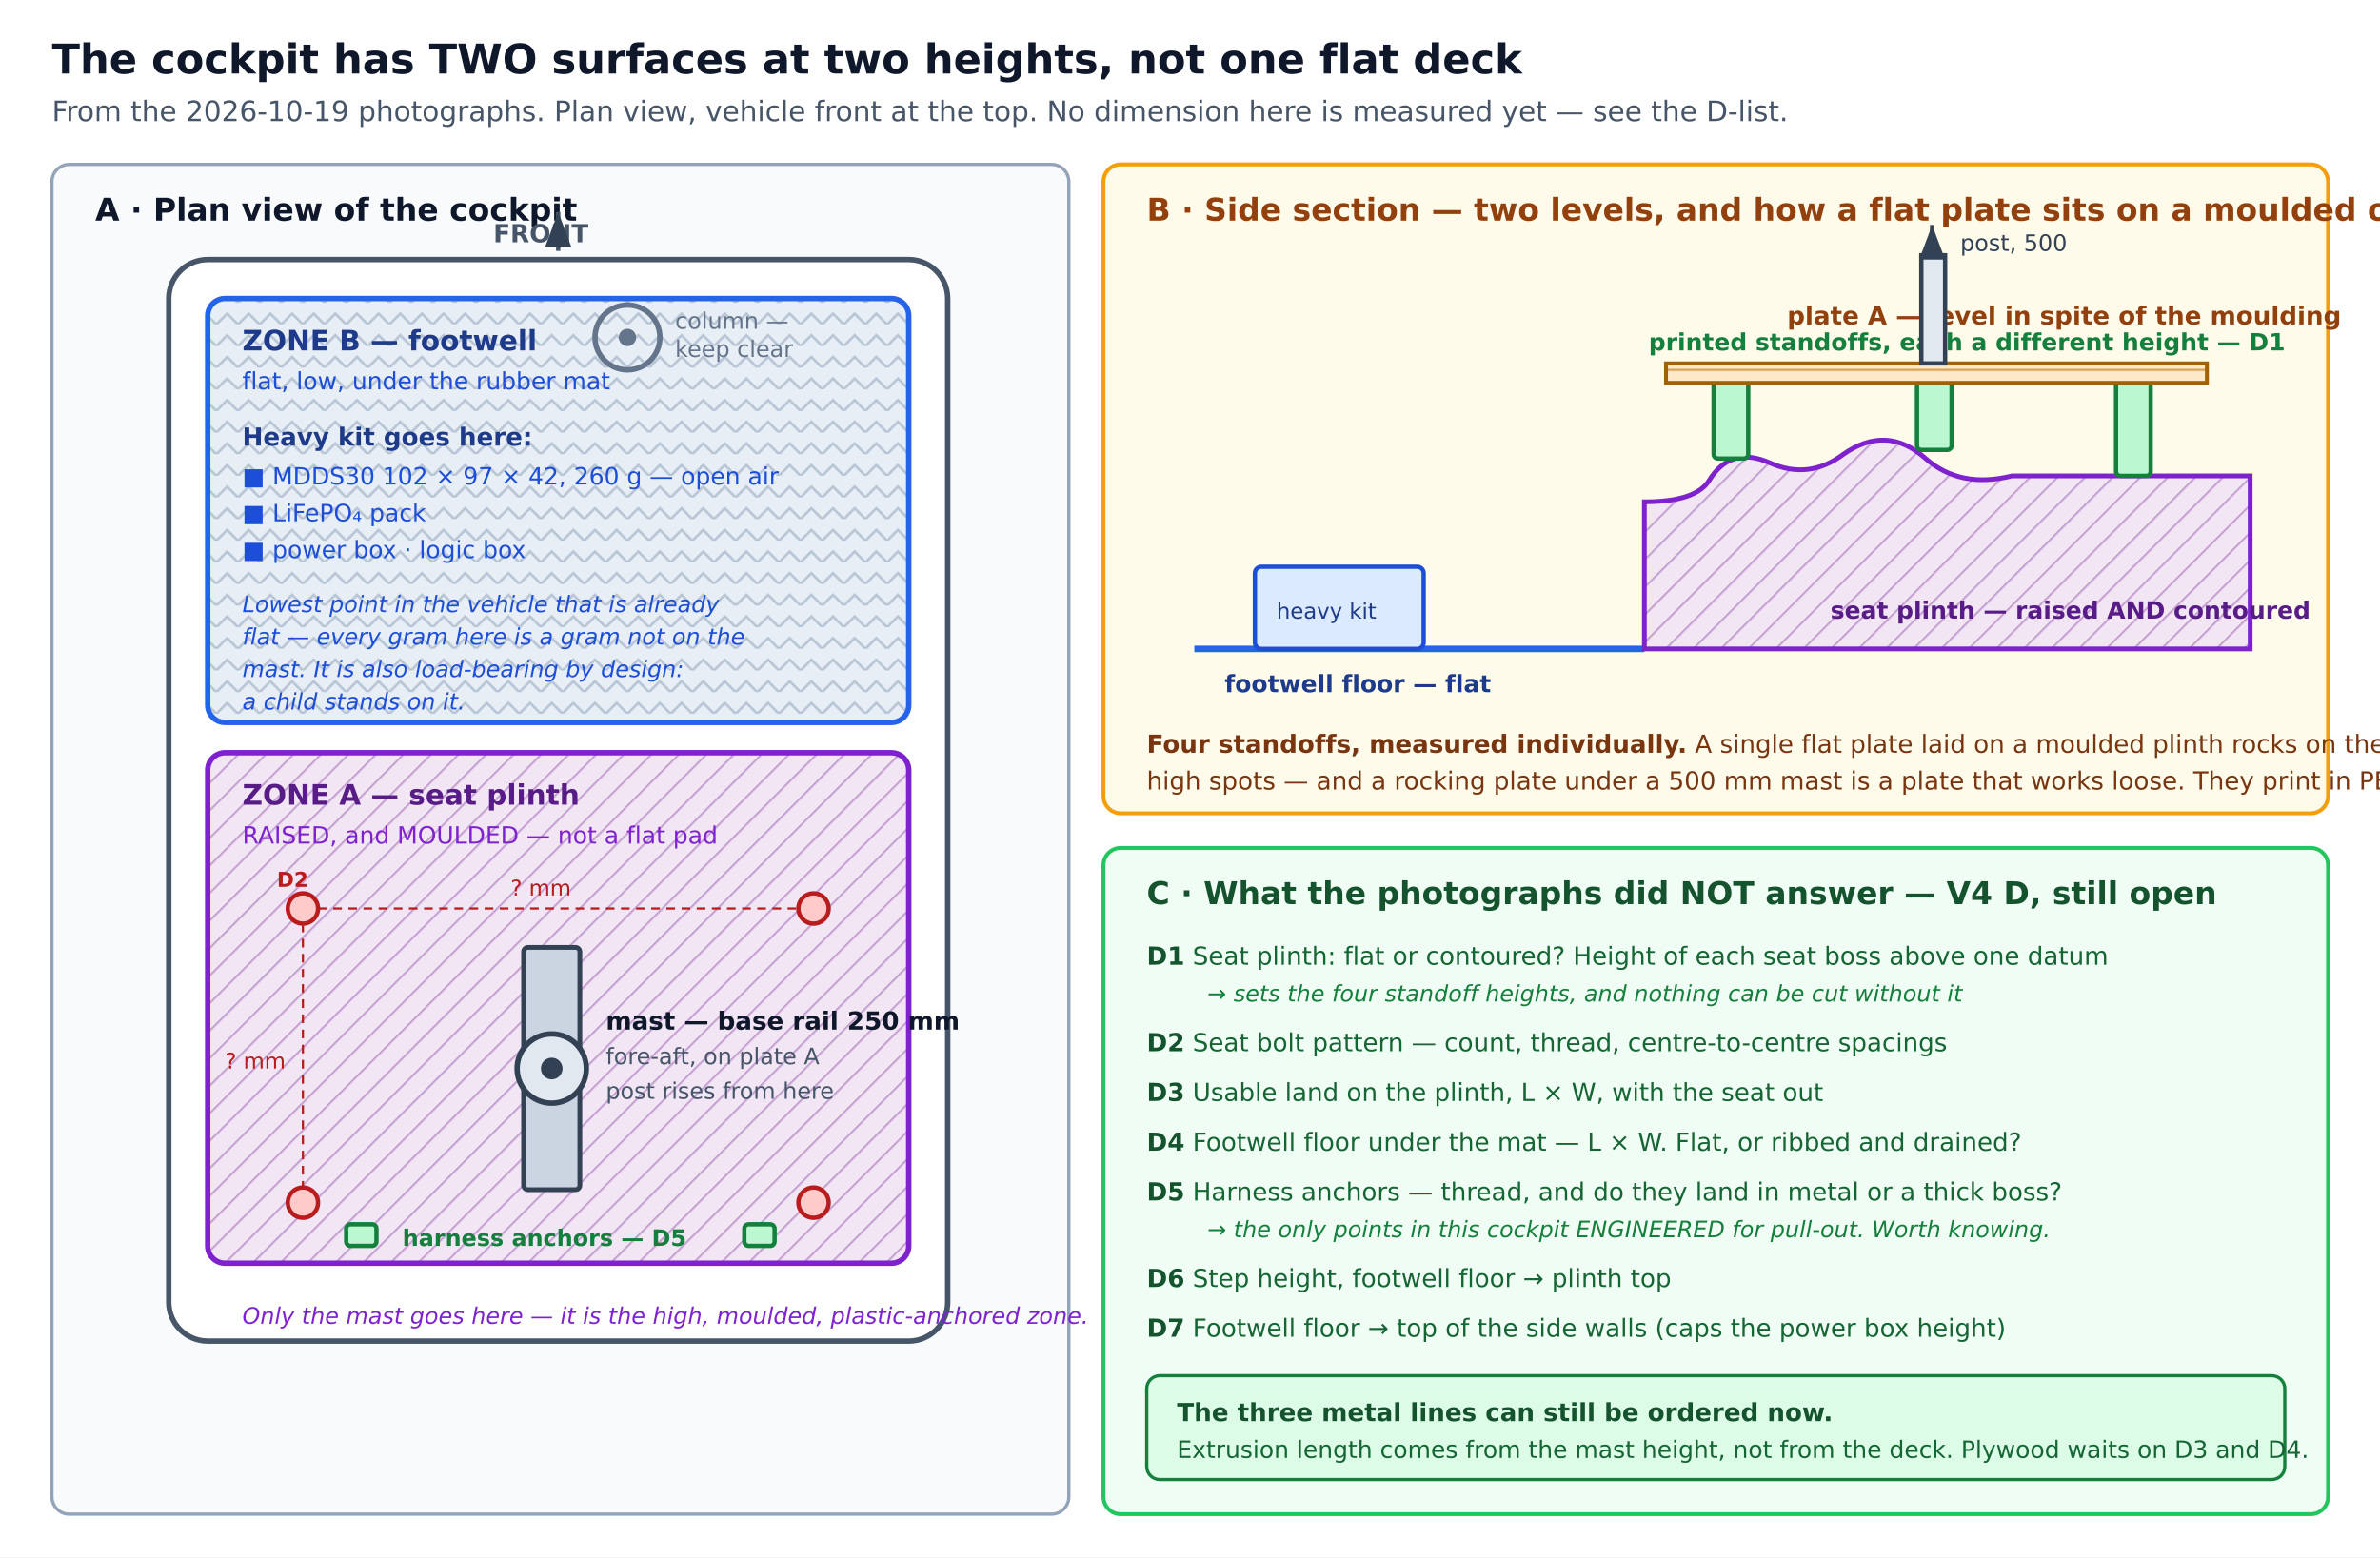
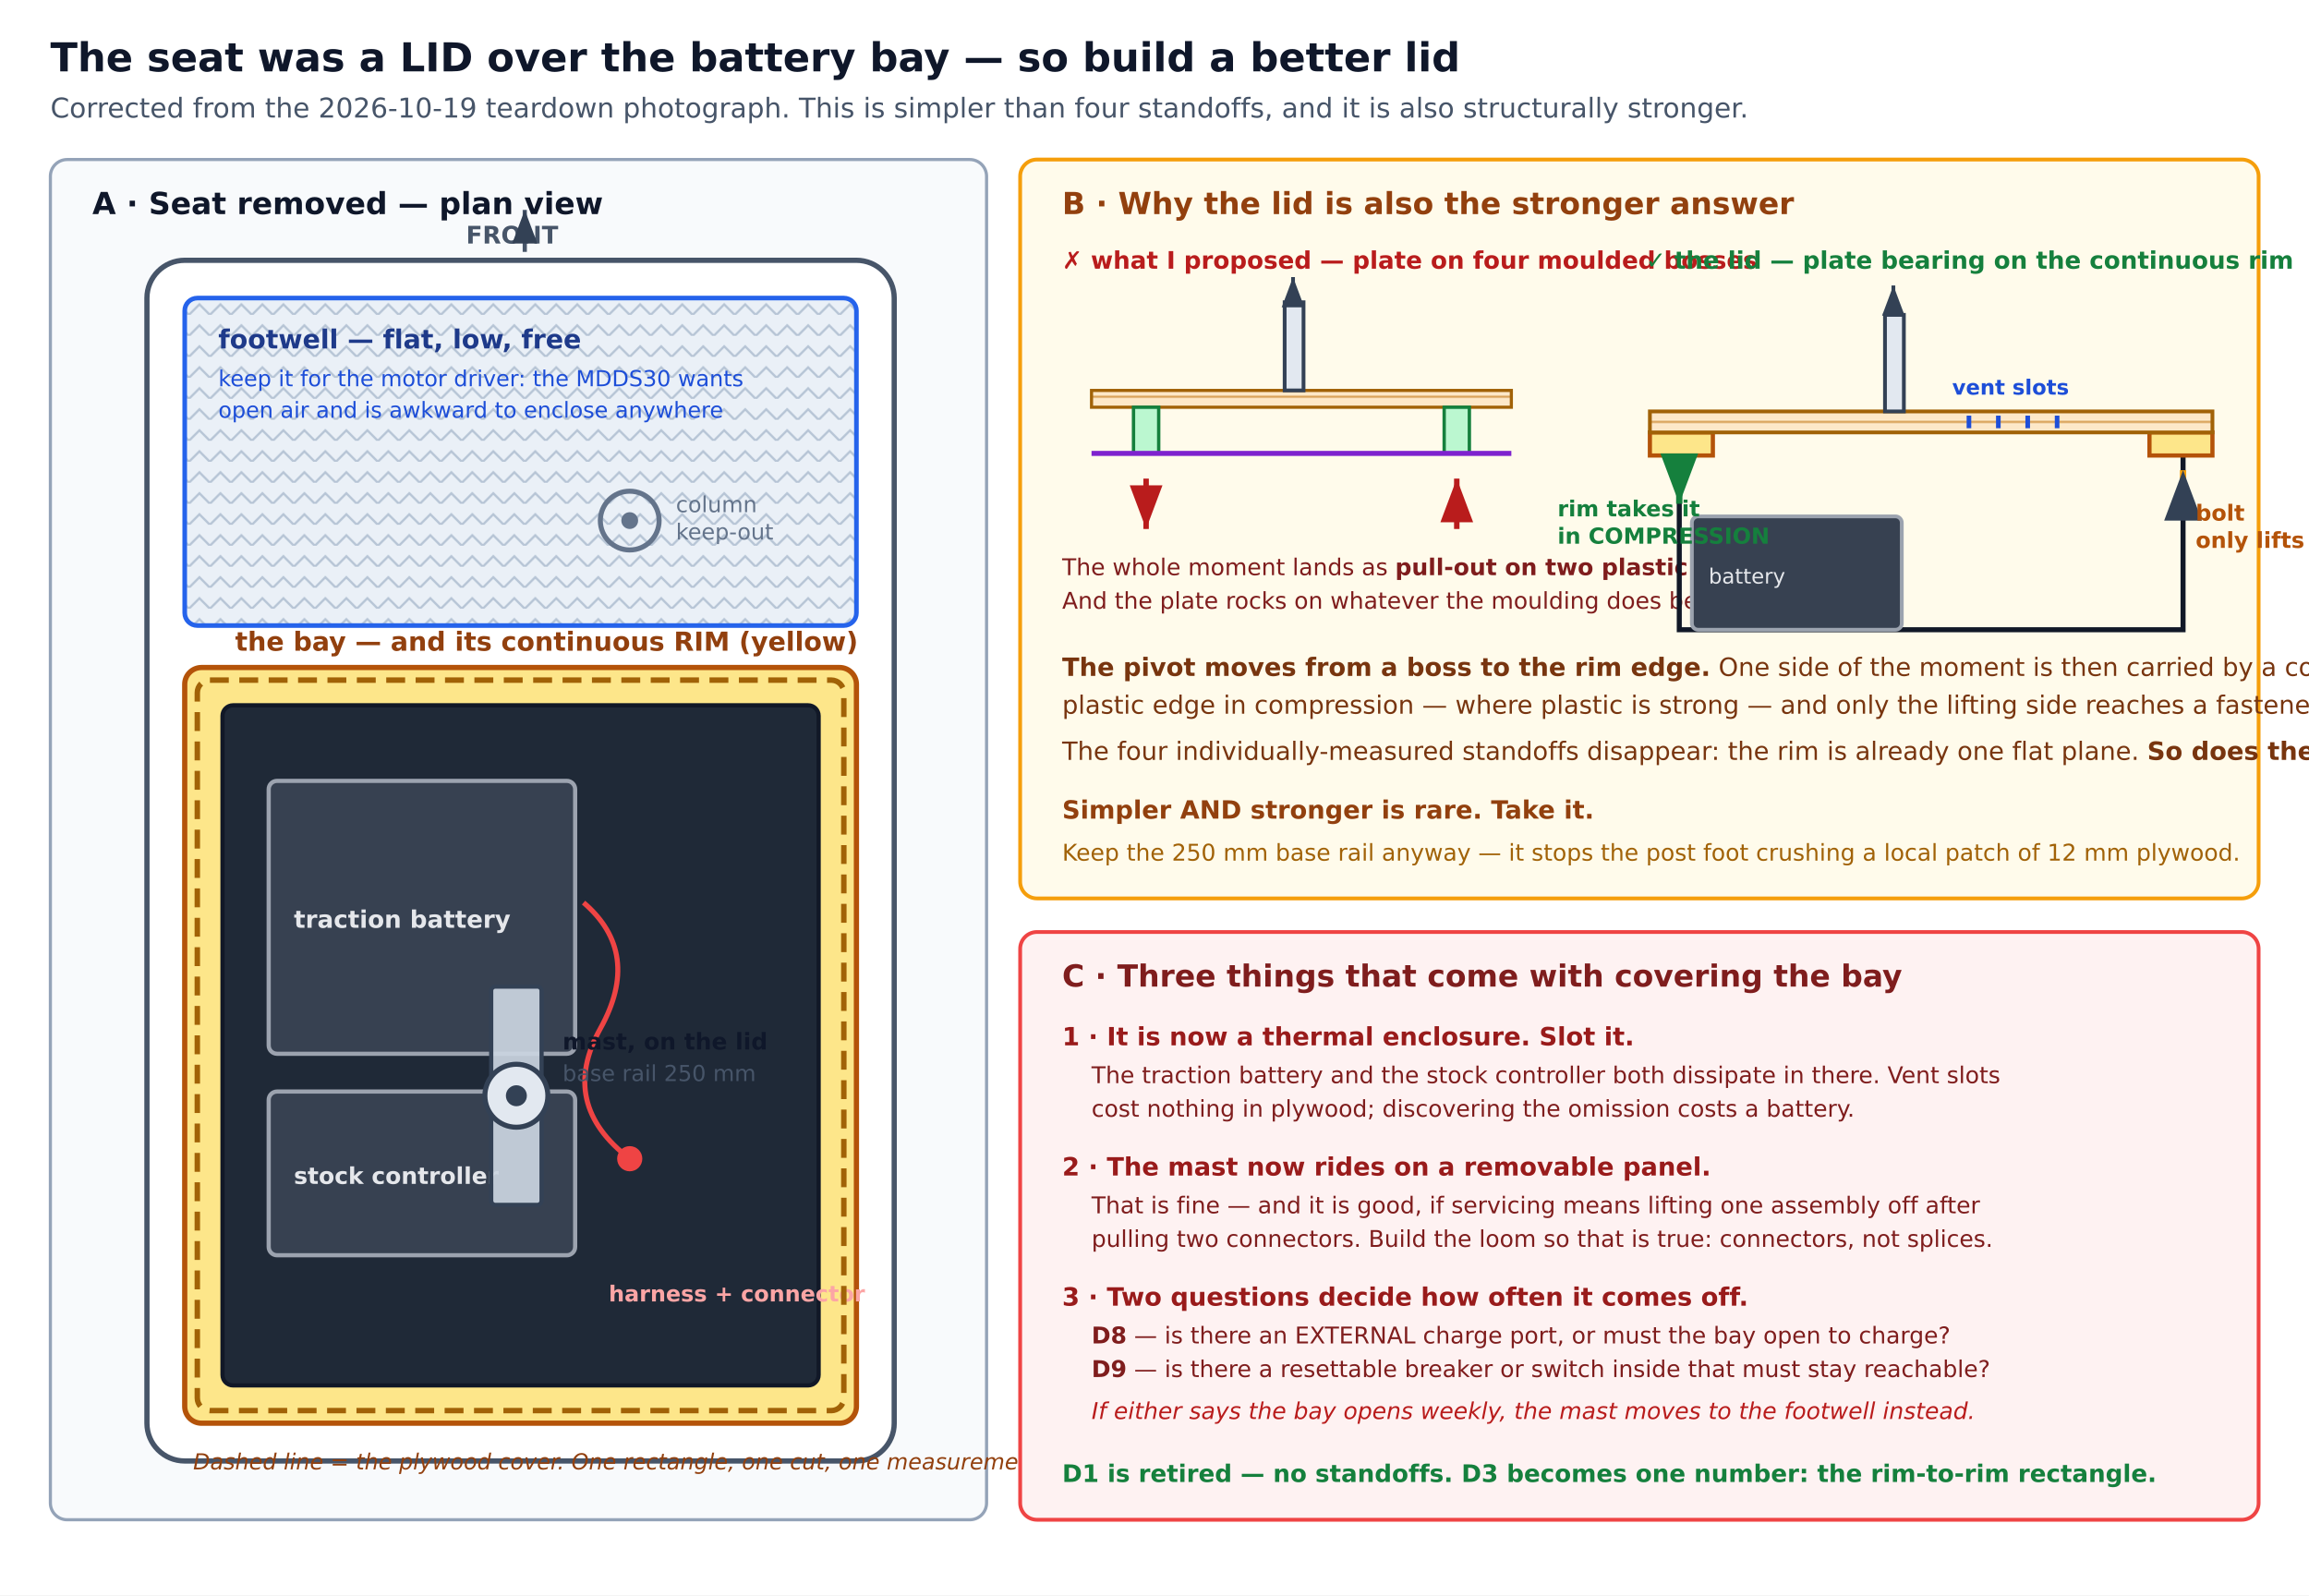
- <svg xmlns="http://www.w3.org/2000/svg" viewBox="0 0 1100 720" width="1100" height="720" font-family="DejaVu Sans, Helvetica, Arial, sans-serif">
+ <svg xmlns="http://www.w3.org/2000/svg" viewBox="0 0 1100 760" width="1100" height="760" font-family="DejaVu Sans, Helvetica, Arial, sans-serif">
  <defs>
    <marker id="a" markerWidth="9" markerHeight="9" refX="8" refY="3" orient="auto">
      <path d="M0,0 L0,6 L8,3 z" fill="#334155" />
    </marker>
    <marker id="ar" markerWidth="9" markerHeight="9" refX="8" refY="3" orient="auto">
      <path d="M0,0 L0,6 L8,3 z" fill="#b91c1c" />
    </marker>
+     <marker id="ag" markerWidth="9" markerHeight="9" refX="8" refY="3" orient="auto">
+       <path d="M0,0 L0,6 L8,3 z" fill="#15803d" />
+     </marker>
    <pattern id="mat" width="10" height="10" patternUnits="userSpaceOnUse">
-       <rect width="10" height="10" fill="#e8eef5" />
-       <path d="M0,10 L5,5 L10,10" fill="none" stroke="#b8c6d6" stroke-width="1.2" />
-     </pattern>
-     <pattern id="moul" width="9" height="9" patternTransform="rotate(45)" patternUnits="userSpaceOnUse">
-       <rect width="9" height="9" fill="#f2e6f5" />
-       <line x1="0" y1="0" x2="0" y2="9" stroke="#c9a6d4" stroke-width="2" />
+       <rect width="10" height="10" fill="#eaf0f7" />
+       <path d="M0,10 L5,5 L10,10" fill="none" stroke="#b8c6d6" stroke-width="1.1" />
    </pattern>
    <pattern id="ply" width="6" height="6" patternUnits="userSpaceOnUse">
      <rect width="6" height="6" fill="#fde8c8" />
      <line x1="0" y1="3" x2="6" y2="3" stroke="#d9a259" stroke-width="1" />
    </pattern>
  </defs>
-   <rect width="1100" height="720" fill="#ffffff" />
+   <rect width="1100" height="760" fill="#ffffff" />
  <text x="24" y="34" font-size="19" font-weight="bold" fill="#0f172a">
-     The cockpit has TWO surfaces at two heights, not one flat deck
+     The seat was a LID over the battery bay — so build a better lid
  </text>
  <text x="24" y="56" font-size="13" fill="#475569">
-     From the 2026-10-19 photographs. Plan view, vehicle front at the top. No dimension here is measured yet — see the D-list.
+     Corrected from the 2026-10-19 teardown photograph. This is simpler than four standoffs, and it is also structurally stronger.
  </text>
-   <rect x="24" y="76" width="470" height="624" rx="8" fill="#f8fafc" stroke="#94a3b8" stroke-width="1.5" />
-   <text x="44" y="102" font-size="14.5" font-weight="bold" fill="#0f172a">A · Plan view of the cockpit</text>
-   <rect x="78" y="120" width="360" height="500" rx="18" fill="#ffffff" stroke="#475569" stroke-width="2.5" />
-   <text x="228" y="112" font-size="11.5" font-weight="bold" fill="#475569">FRONT</text>
-   <path d="M258,116 L258,98" stroke="#475569" stroke-width="2" marker-end="url(#a)" />
-   <rect x="96" y="138" width="324" height="196" rx="8" fill="url(#mat)" stroke="#2563eb" stroke-width="2.5" />
-   <text x="112" y="162" font-size="13" font-weight="bold" fill="#1e3a8a">ZONE B — footwell</text>
-   <text x="112" y="180" font-size="11" fill="#1d4ed8">flat, low, under the rubber mat</text>
-   <text x="112" y="206" font-size="11.5" font-weight="bold" fill="#1e3a8a">Heavy kit goes here:</text>
-   <text x="112" y="224" font-size="11" fill="#1d4ed8">■ MDDS30 102 × 97 × 42, 260 g — open air</text>
-   <text x="112" y="241" font-size="11" fill="#1d4ed8">■ LiFePO₄ pack</text>
-   <text x="112" y="258" font-size="11" fill="#1d4ed8">■ power box · logic box</text>
-   <text x="112" y="283" font-size="10.5" font-style="italic" fill="#1d4ed8">Lowest point in the vehicle that is already</text>
-   <text x="112" y="298" font-size="10.5" font-style="italic" fill="#1d4ed8">flat — every gram here is a gram not on the</text>
-   <text x="112" y="313" font-size="10.5" font-style="italic" fill="#1d4ed8">mast. It is also load-bearing by design:</text>
-   <text x="112" y="328" font-size="10.5" font-style="italic" fill="#1d4ed8">a child stands on it.</text>
-   <circle cx="290" cy="156" r="15" fill="none" stroke="#64748b" stroke-width="2.5" />
-   <circle cx="290" cy="156" r="4" fill="#64748b" />
-   <text x="312" y="152" font-size="10.5" fill="#64748b">column —</text>
-   <text x="312" y="165" font-size="10.5" fill="#64748b">keep clear</text>
-   <rect x="96" y="348" width="324" height="236" rx="8" fill="url(#moul)" stroke="#7e22ce" stroke-width="2.5" />
-   <text x="112" y="372" font-size="13" font-weight="bold" fill="#581c87">ZONE A — seat plinth</text>
-   <text x="112" y="390" font-size="11" fill="#7e22ce">RAISED, and MOULDED — not a flat pad</text>
-   <g>
-     <circle cx="140" cy="420" r="7" fill="#fecaca" stroke="#b91c1c" stroke-width="2" />
-     <circle cx="376" cy="420" r="7" fill="#fecaca" stroke="#b91c1c" stroke-width="2" />
-     <circle cx="140" cy="556" r="7" fill="#fecaca" stroke="#b91c1c" stroke-width="2" />
-     <circle cx="376" cy="556" r="7" fill="#fecaca" stroke="#b91c1c" stroke-width="2" />
+   <rect x="24" y="76" width="446" height="648" rx="8" fill="#f8fafc" stroke="#94a3b8" stroke-width="1.5" />
+   <text x="44" y="102" font-size="14.5" font-weight="bold" fill="#0f172a">A · Seat removed — plan view</text>
+   <rect x="70" y="124" width="356" height="572" rx="18" fill="#ffffff" stroke="#475569" stroke-width="2.5" />
+   <text x="222" y="116" font-size="11.5" font-weight="bold" fill="#475569">FRONT</text>
+   <path d="M250,120 L250,100" stroke="#475569" stroke-width="2" marker-end="url(#a)" />
+   <rect x="88" y="142" width="320" height="156" rx="6" fill="url(#mat)" stroke="#2563eb" stroke-width="2.2" />
+   <text x="104" y="166" font-size="12.5" font-weight="bold" fill="#1e3a8a">footwell — flat, low, free</text>
+   <text x="104" y="184" font-size="10.5" fill="#1d4ed8">keep it for the motor driver: the MDDS30 wants</text>
+   <text x="104" y="199" font-size="10.5" fill="#1d4ed8">open air and is awkward to enclose anywhere</text>
+   <circle cx="300" cy="248" r="14" fill="none" stroke="#64748b" stroke-width="2.4" />
+   <circle cx="300" cy="248" r="4" fill="#64748b" />
+   <text x="322" y="244" font-size="10.5" fill="#64748b">column</text>
+   <text x="322" y="257" font-size="10.5" fill="#64748b">keep-out</text>
+   <rect x="88" y="318" width="320" height="360" rx="8" fill="#fde68a" stroke="#b45309" stroke-width="2.5" />
+   <rect x="106" y="336" width="284" height="324" rx="5" fill="#1f2937" stroke="#111827" stroke-width="2" />
+   <text x="112" y="310" font-size="12.5" font-weight="bold" fill="#92400e">the bay — and its continuous RIM (yellow)</text>
+   <rect x="128" y="372" width="146" height="130" rx="4" fill="#374151" stroke="#9ca3af" stroke-width="2" />
+   <text x="140" y="442" font-size="11.5" font-weight="bold" fill="#e5e7eb">traction battery</text>
+   <rect x="128" y="520" width="146" height="78" rx="4" fill="#374151" stroke="#9ca3af" stroke-width="2" />
+   <text x="140" y="564" font-size="11" font-weight="bold" fill="#e5e7eb">stock controller</text>
+   <path d="M278,430 q28,24 8,60 q-20,36 14,62" fill="none" stroke="#ef4444" stroke-width="2.4" />
+   <circle cx="300" cy="552" r="6" fill="#ef4444" />
+   <text x="290" y="620" font-size="10.5" font-weight="bold" fill="#fca5a5">harness + connector</text>
+   <rect x="94" y="324" width="308" height="348" rx="6" fill="none" stroke="#a16207" stroke-width="2.6" stroke-dasharray="9 5" />
+   <rect x="234" y="470" width="24" height="104" rx="2" fill="#cbd5e1" fill-opacity="0.92" stroke="#334155" stroke-width="2" />
+   <circle cx="246" cy="522" r="15" fill="#e2e8f0" stroke="#334155" stroke-width="2.4" />
+   <circle cx="246" cy="522" r="5" fill="#334155" />
+   <text x="268" y="500" font-size="11" font-weight="bold" fill="#0f172a">mast, on the lid</text>
+   <text x="268" y="515" font-size="10.5" fill="#475569">base rail 250 mm</text>
+   <text x="92" y="700" font-size="10.5" font-style="italic" fill="#92400e">
+     Dashed line = the plywood cover. One rectangle, one cut, one measurement.
+   </text>
+   <rect x="486" y="76" width="590" height="352" rx="8" fill="#fffbeb" stroke="#f59e0b" stroke-width="1.8" />
+   <text x="506" y="102" font-size="14.5" font-weight="bold" fill="#92400e">B · Why the lid is also the stronger answer</text>
+   <text x="506" y="128" font-size="11.5" font-weight="bold" fill="#b91c1c">✗ what I proposed — plate on four moulded bosses</text>
+   <rect x="520" y="186" width="200" height="8" fill="url(#ply)" stroke="#a16207" stroke-width="1.5" />
+   <rect x="540" y="194" width="12" height="22" fill="#bbf7d0" stroke="#15803d" stroke-width="1.6" />
+   <rect x="688" y="194" width="12" height="22" fill="#bbf7d0" stroke="#15803d" stroke-width="1.6" />
+   <path d="M520,216 L720,216" stroke="#7e22ce" stroke-width="2.4" />
+   <rect x="612" y="144" width="9" height="42" fill="#e2e8f0" stroke="#334155" stroke-width="1.8" />
+   <path d="M616,142 L616,132" stroke="#334155" stroke-width="1.8" marker-end="url(#a)" />
+   <path d="M546,228 L546,252" stroke="#b91c1c" stroke-width="2.6" marker-end="url(#ar)" />
+   <path d="M694,252 L694,228" stroke="#b91c1c" stroke-width="2.6" marker-end="url(#ar)" />
+   <text x="506" y="274" font-size="11" fill="#7f1d1d">The whole moment lands as <tspan font-weight="bold">pull-out on two plastic bosses.</tspan>
+   </text>
+   <text x="506" y="290" font-size="11" fill="#7f1d1d">And the plate rocks on whatever the moulding does between them.</text>
+   <text x="784" y="128" font-size="11.5" font-weight="bold" fill="#15803d">✓ the lid — plate bearing on the continuous rim</text>
+   <path d="M800,216 L800,300 L1040,300 L1040,216" fill="none" stroke="#111827" stroke-width="2.4" />
+   <rect x="786" y="206" width="30" height="11" fill="#fde68a" stroke="#b45309" stroke-width="2" />
+   <rect x="1024" y="206" width="30" height="11" fill="#fde68a" stroke="#b45309" stroke-width="2" />
+   <rect x="806" y="246" width="100" height="54" rx="3" fill="#374151" stroke="#9ca3af" stroke-width="1.8" />
+   <text x="814" y="278" font-size="10" fill="#e5e7eb">battery</text>
+   <rect x="786" y="196" width="268" height="10" fill="url(#ply)" stroke="#a16207" stroke-width="1.8" />
+   <g stroke="#1d4ed8" stroke-width="2.2">
+     <line x1="938" y1="198" x2="938" y2="204" />
+     <line x1="952" y1="198" x2="952" y2="204" />
+     <line x1="966" y1="198" x2="966" y2="204" />
+     <line x1="980" y1="198" x2="980" y2="204" />
  </g>
-   <text x="128" y="410" font-size="9.5" font-weight="bold" fill="#b91c1c">D2</text>
-   <line x1="147" y1="420" x2="369" y2="420" stroke="#b91c1c" stroke-width="1" stroke-dasharray="4 3" />
-   <line x1="140" y1="427" x2="140" y2="549" stroke="#b91c1c" stroke-width="1" stroke-dasharray="4 3" />
-   <text x="236" y="414" font-size="10" fill="#b91c1c">? mm</text>
-   <text x="104" y="494" font-size="10" fill="#b91c1c">? mm</text>
-   <g>
-     <rect x="160" y="566" width="14" height="10" rx="2" fill="#bbf7d0" stroke="#15803d" stroke-width="2" />
-     <rect x="344" y="566" width="14" height="10" rx="2" fill="#bbf7d0" stroke="#15803d" stroke-width="2" />
-   </g>
-   <text x="186" y="576" font-size="10.5" font-weight="bold" fill="#15803d">harness anchors — D5</text>
-   <rect x="242" y="438" width="26" height="112" rx="2" fill="#cbd5e1" stroke="#334155" stroke-width="2.2" />
-   <circle cx="255" cy="494" r="16" fill="#e2e8f0" stroke="#334155" stroke-width="2.5" />
-   <circle cx="255" cy="494" r="5" fill="#334155" />
-   <text x="280" y="476" font-size="11.5" font-weight="bold" fill="#0f172a">mast — base rail 250 mm</text>
-   <text x="280" y="492" font-size="10.5" fill="#475569">fore-aft, on plate A</text>
-   <text x="280" y="508" font-size="10.5" fill="#475569">post rises from here</text>
-   <text x="112" y="612" font-size="10.5" font-style="italic" fill="#7e22ce">Only the mast goes here — it is the high, moulded, plastic-anchored zone.</text>
-   <rect x="510" y="76" width="566" height="300" rx="8" fill="#fffbeb" stroke="#f59e0b" stroke-width="1.8" />
-   <text x="530" y="102" font-size="14.5" font-weight="bold" fill="#92400e">B · Side section — two levels, and how a flat plate sits on a moulded one</text>
-   <line x1="552" y1="300" x2="760" y2="300" stroke="#2563eb" stroke-width="3" />
-   <text x="566" y="320" font-size="11" font-weight="bold" fill="#1e3a8a">footwell floor — flat</text>
-   <rect x="580" y="262" width="78" height="38" rx="3" fill="#dbeafe" stroke="#1d4ed8" stroke-width="2" />
-   <text x="590" y="286" font-size="10" fill="#1e3a8a">heavy kit</text>
-   <path d="M760,300 L760,232 Q784,232 790,222 Q800,206 818,214 Q836,222 852,210 Q872,196 890,212 Q906,226 930,220 L1040,220 L1040,300 Z" fill="url(#moul)" stroke="#7e22ce" stroke-width="2.2" />
-   <text x="846" y="286" font-size="11" font-weight="bold" fill="#581c87">seat plinth — raised AND contoured</text>
-   <rect x="792" y="176" width="16" height="36" rx="2" fill="#bbf7d0" stroke="#15803d" stroke-width="2" />
-   <rect x="886" y="176" width="16" height="32" rx="2" fill="#bbf7d0" stroke="#15803d" stroke-width="2" />
-   <rect x="978" y="176" width="16" height="44" rx="2" fill="#bbf7d0" stroke="#15803d" stroke-width="2" />
-   <text x="762" y="162" font-size="11" font-weight="bold" fill="#15803d">printed standoffs, each a different height — D1</text>
-   <rect x="770" y="168" width="250" height="9" fill="url(#ply)" stroke="#a16207" stroke-width="1.8" />
-   <text x="826" y="150" font-size="11.5" font-weight="bold" fill="#92400e">plate A — level in spite of the moulding</text>
-   <rect x="888" y="118" width="11" height="50" fill="#e2e8f0" stroke="#334155" stroke-width="2" />
-   <path d="M893,116 L893,104" stroke="#334155" stroke-width="2" marker-end="url(#a)" />
-   <text x="906" y="116" font-size="10.5" fill="#334155">post, 500</text>
-   <text x="530" y="348" font-size="11.5" fill="#78350f">
-     <tspan font-weight="bold">Four standoffs, measured individually.</tspan> A single flat plate laid on a moulded plinth rocks on the
+   <text x="930" y="188" font-size="10" font-weight="bold" fill="#1d4ed8">vent slots</text>
+   <rect x="898" y="150" width="9" height="46" fill="#e2e8f0" stroke="#334155" stroke-width="1.8" />
+   <path d="M902,148 L902,136" stroke="#334155" stroke-width="1.8" marker-end="url(#a)" />
+   <path d="M800,224 L800,240" stroke="#15803d" stroke-width="3" marker-end="url(#ag)" />
+   <text x="742" y="246" font-size="10.5" font-weight="bold" fill="#15803d">rim takes it</text>
+   <text x="742" y="259" font-size="10.5" font-weight="bold" fill="#15803d">in COMPRESSION</text>
+   <path d="M1040,240 L1040,224" stroke="#f59e0b" stroke-width="3" marker-end="url(#a)" />
+   <text x="1046" y="248" font-size="10.5" font-weight="bold" fill="#b45309">bolt</text>
+   <text x="1046" y="261" font-size="10.5" font-weight="bold" fill="#b45309">only lifts</text>
+   <text x="506" y="322" font-size="12" fill="#78350f">
+     <tspan font-weight="bold">The pivot moves from a boss to the rim edge.</tspan> One side of the moment is then carried by a continuous
  </text>
-   <text x="530" y="365" font-size="11.5" fill="#78350f">
-     high spots — and a rocking plate under a 500 mm mast is a plate that works loose. They print in PETG, from D1.
+   <text x="506" y="340" font-size="12" fill="#78350f">
+     plastic edge in compression — where plastic is strong — and only the lifting side reaches a fastener at all.
  </text>
-   <rect x="510" y="392" width="566" height="308" rx="8" fill="#f0fdf4" stroke="#22c55e" stroke-width="1.8" />
-   <text x="530" y="418" font-size="14.5" font-weight="bold" fill="#14532d">C · What the photographs did NOT answer — V4 D, still open</text>
-   <text x="530" y="446" font-size="11.5" fill="#166534">
-     <tspan font-weight="bold" fill="#14532d">D1</tspan>  Seat plinth: flat or contoured? Height of each seat boss above one datum</text>
-   <text x="558" y="463" font-size="10.5" font-style="italic" fill="#15803d">→ sets the four standoff heights, and nothing can be cut without it</text>
-   <text x="530" y="486" font-size="11.5" fill="#166534">
-     <tspan font-weight="bold" fill="#14532d">D2</tspan>  Seat bolt pattern — count, thread, centre-to-centre spacings</text>
-   <text x="530" y="509" font-size="11.5" fill="#166534">
-     <tspan font-weight="bold" fill="#14532d">D3</tspan>  Usable land on the plinth, L × W, with the seat out</text>
-   <text x="530" y="532" font-size="11.5" fill="#166534">
-     <tspan font-weight="bold" fill="#14532d">D4</tspan>  Footwell floor under the mat — L × W. Flat, or ribbed and drained?</text>
-   <text x="530" y="555" font-size="11.5" fill="#166534">
-     <tspan font-weight="bold" fill="#14532d">D5</tspan>  Harness anchors — thread, and do they land in metal or a thick boss?</text>
-   <text x="558" y="572" font-size="10.5" font-style="italic" fill="#15803d">→ the only points in this cockpit ENGINEERED for pull-out. Worth knowing.</text>
-   <text x="530" y="595" font-size="11.5" fill="#166534">
-     <tspan font-weight="bold" fill="#14532d">D6</tspan>  Step height, footwell floor → plinth top</text>
-   <text x="530" y="618" font-size="11.5" fill="#166534">
-     <tspan font-weight="bold" fill="#14532d">D7</tspan>  Footwell floor → top of the side walls (caps the power box height)</text>
-   <rect x="530" y="636" width="526" height="48" rx="6" fill="#dcfce7" stroke="#15803d" stroke-width="1.5" />
-   <text x="544" y="657" font-size="11.5" font-weight="bold" fill="#14532d">The three metal lines can still be ordered now.</text>
-   <text x="544" y="674" font-size="11" fill="#166534">Extrusion length comes from the mast height, not from the deck. Plywood waits on D3 and D4.</text>
+   <text x="506" y="362" font-size="12" fill="#78350f">
+     The four individually-measured standoffs disappear: the rim is already one flat plane. <tspan font-weight="bold">So does the rocking.</tspan>
+   </text>
+   <text x="506" y="390" font-size="12" font-weight="bold" fill="#92400e">
+     Simpler AND stronger is rare. Take it.
+   </text>
+   <text x="506" y="410" font-size="11" fill="#a16207">
+     Keep the 250 mm base rail anyway — it stops the post foot crushing a local patch of 12 mm plywood.
+   </text>
+   <rect x="486" y="444" width="590" height="280" rx="8" fill="#fef2f2" stroke="#ef4444" stroke-width="1.8" />
+   <text x="506" y="470" font-size="14.5" font-weight="bold" fill="#7f1d1d">C · Three things that come with covering the bay</text>
+   <text x="506" y="498" font-size="12" font-weight="bold" fill="#991b1b">1 · It is now a thermal enclosure. Slot it.</text>
+   <text x="520" y="516" font-size="11" fill="#7f1d1d">The traction battery and the stock controller both dissipate in there. Vent slots</text>
+   <text x="520" y="532" font-size="11" fill="#7f1d1d">cost nothing in plywood; discovering the omission costs a battery.</text>
+   <text x="506" y="560" font-size="12" font-weight="bold" fill="#991b1b">2 · The mast now rides on a removable panel.</text>
+   <text x="520" y="578" font-size="11" fill="#7f1d1d">That is fine — and it is good, if servicing means lifting one assembly off after</text>
+   <text x="520" y="594" font-size="11" fill="#7f1d1d">pulling two connectors. Build the loom so that is true: connectors, not splices.</text>
+   <text x="506" y="622" font-size="12" font-weight="bold" fill="#991b1b">3 · Two questions decide how often it comes off.</text>
+   <text x="520" y="640" font-size="11" fill="#7f1d1d">
+     <tspan font-weight="bold">D8</tspan> — is there an EXTERNAL charge port, or must the bay open to charge?</text>
+   <text x="520" y="656" font-size="11" fill="#7f1d1d">
+     <tspan font-weight="bold">D9</tspan> — is there a resettable breaker or switch inside that must stay reachable?</text>
+   <text x="520" y="676" font-size="11" fill="#b91c1c" font-style="italic">If either says the bay opens weekly, the mast moves to the footwell instead.</text>
+   <text x="506" y="706" font-size="11.5" font-weight="bold" fill="#15803d">
+     D1 is retired — no standoffs. D3 becomes one number: the rim-to-rim rectangle.
+   </text>
</svg>
